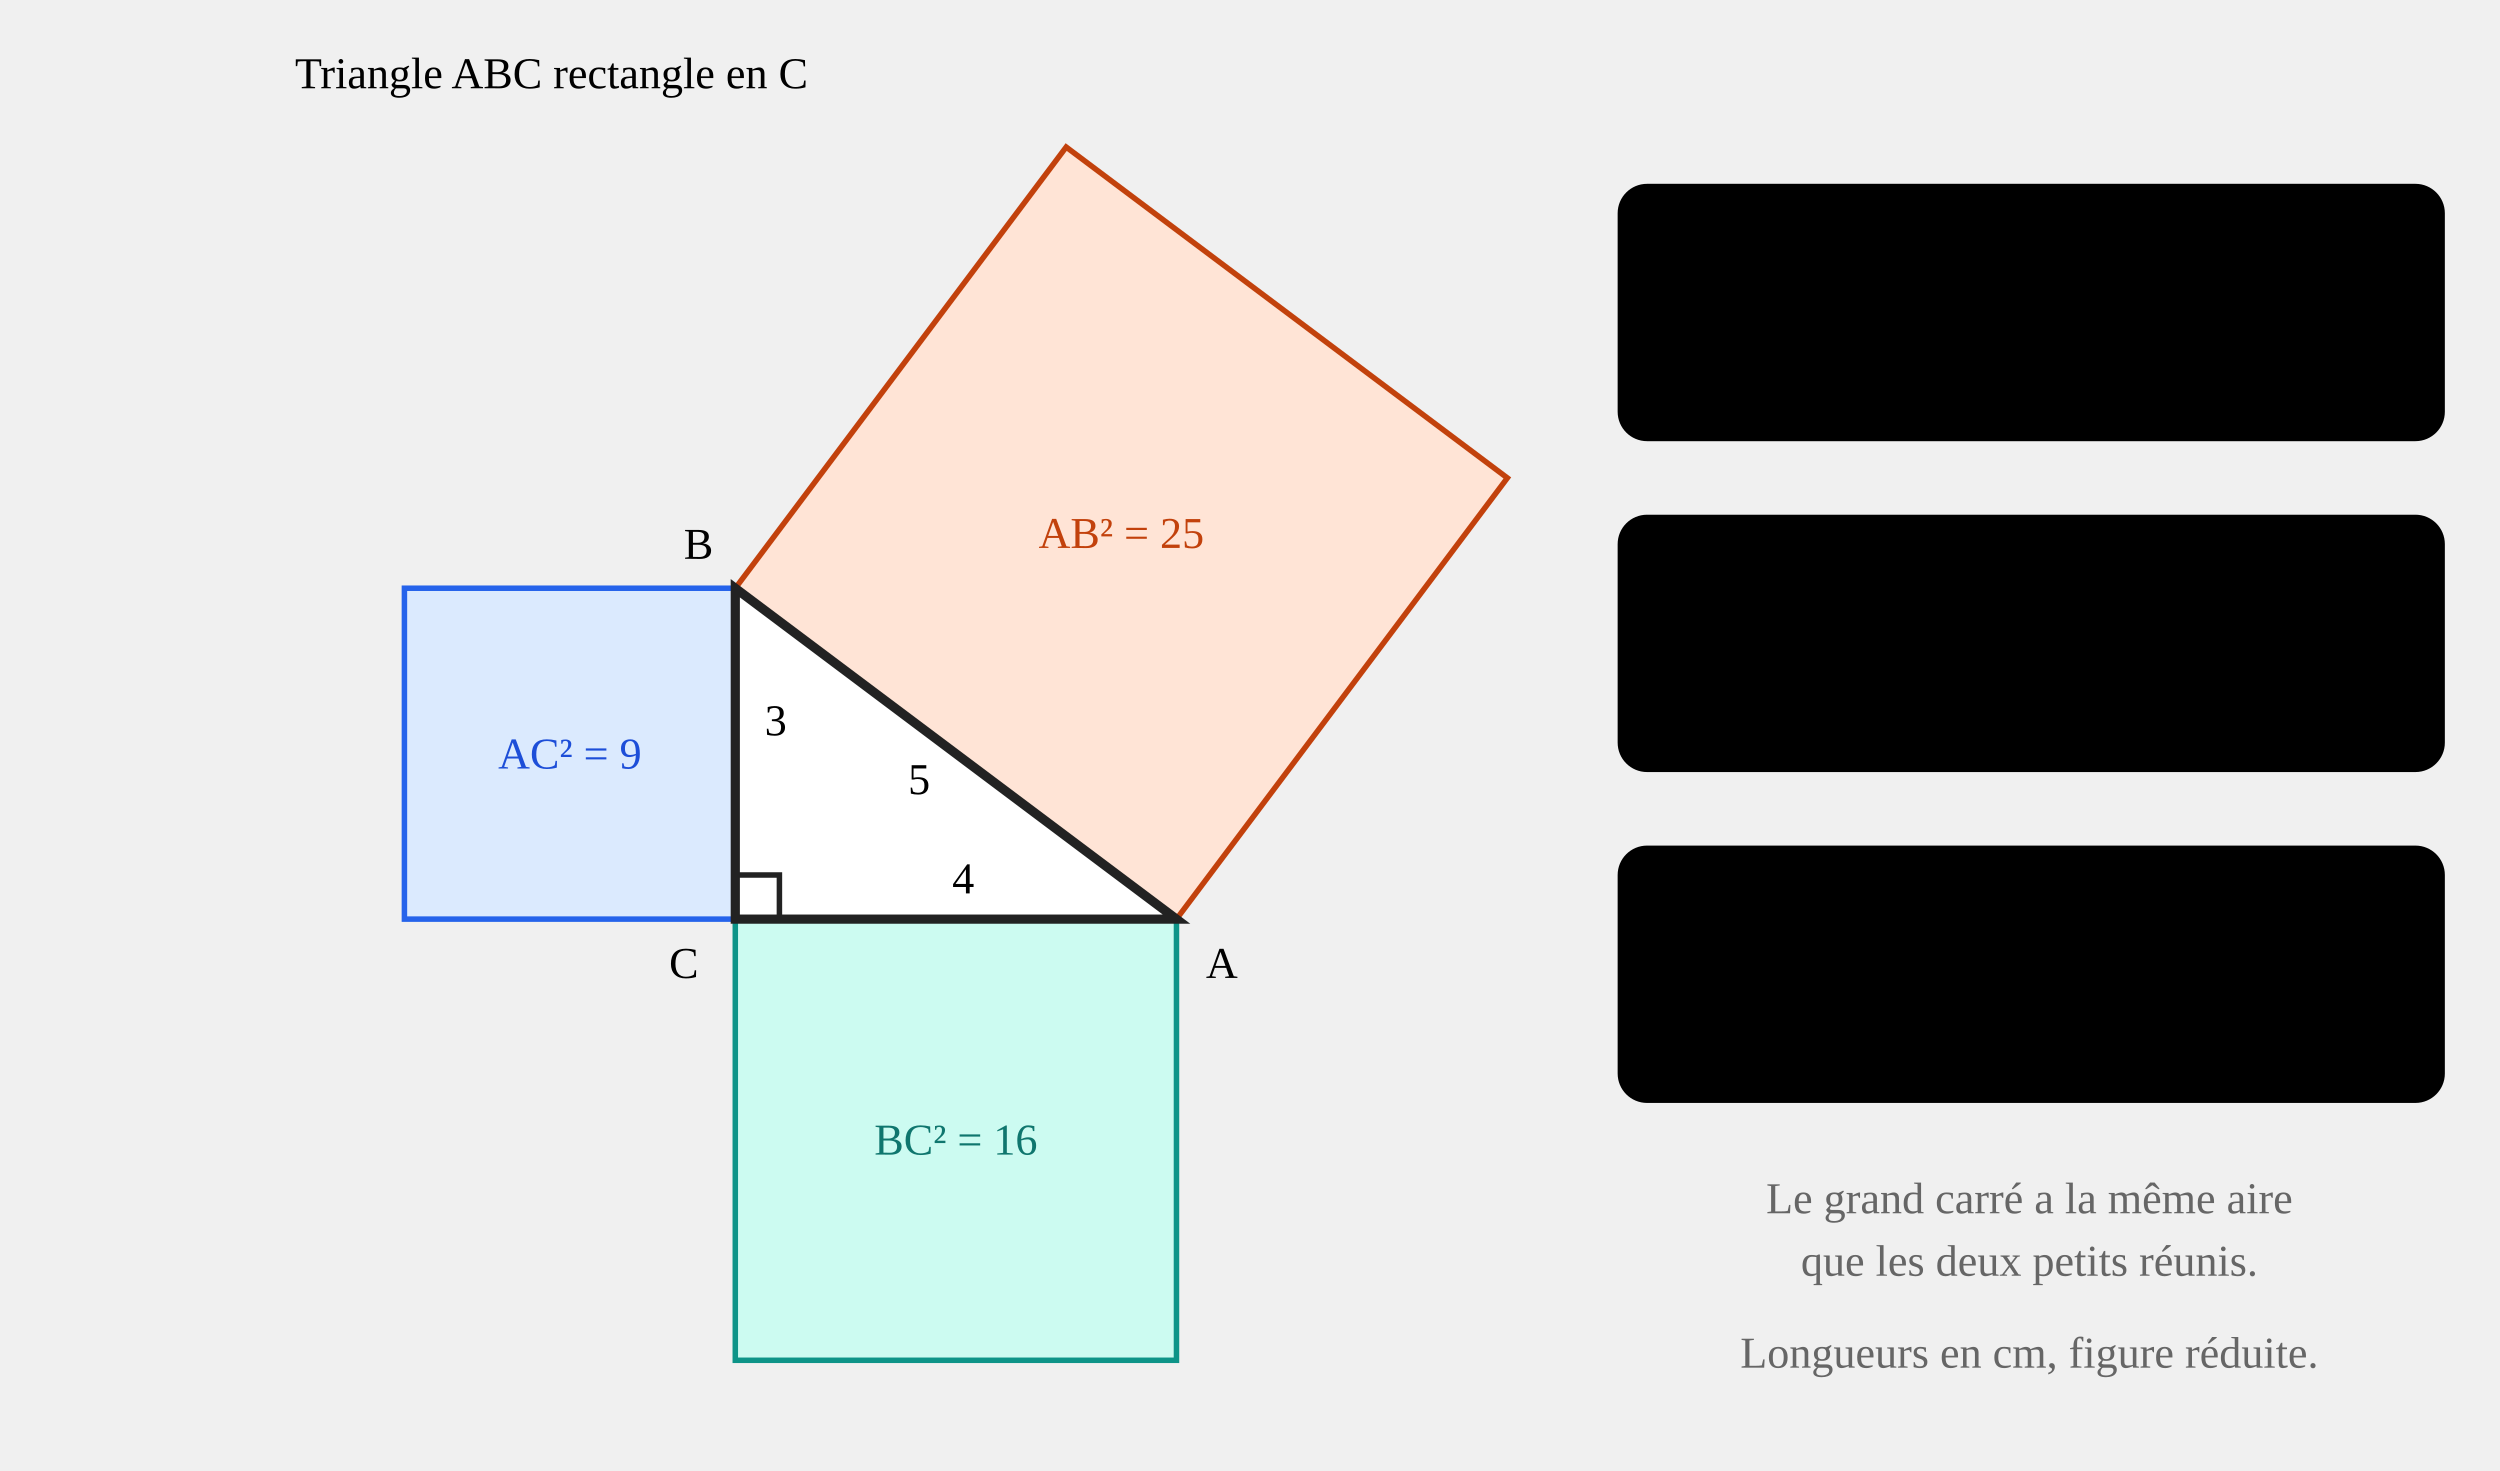
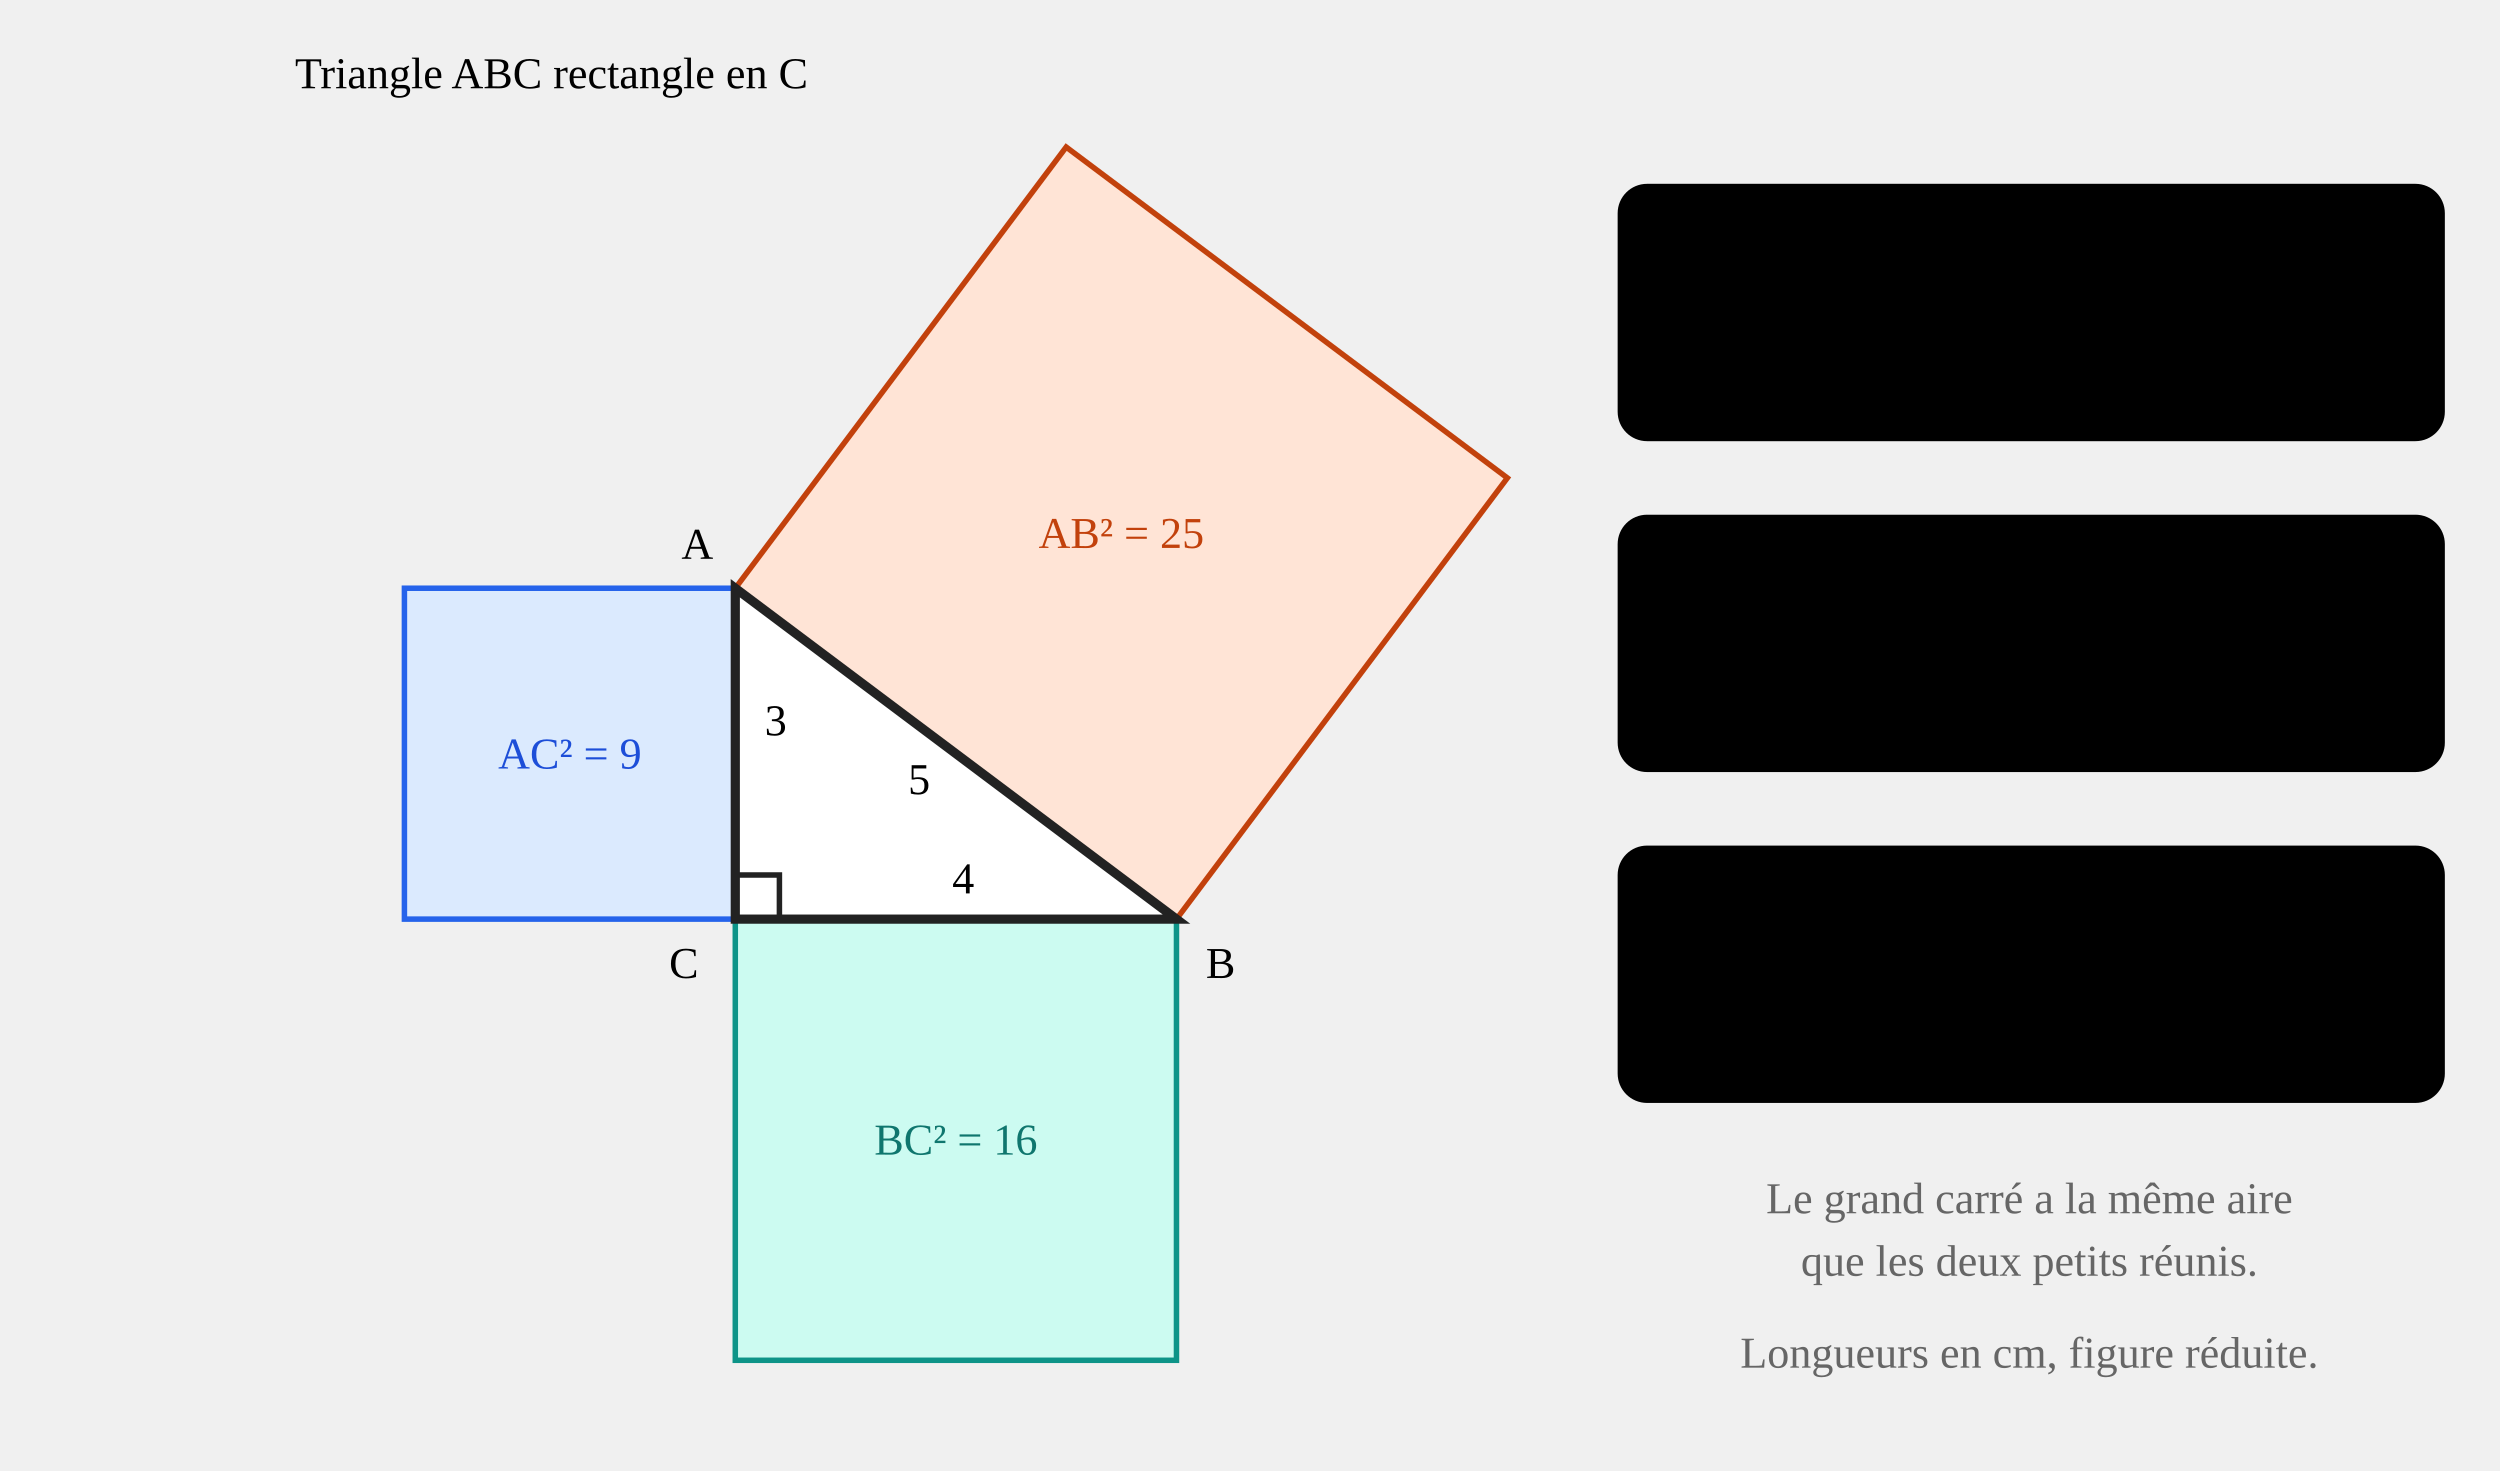
<svg xmlns="http://www.w3.org/2000/svg" width="100%" viewBox="0 0 680 400">
  <text class="th" x="150" y="24" text-anchor="middle">Triangle ABC rectangle en C</text>
  <polygon points="110,160 200,160 200,250 110,250" fill="#dbeafe" stroke="#2563eb" stroke-width="1.5" />
  <polygon points="200,250 320,250 320,370 200,370" fill="#ccfbf1" stroke="#0d9488" stroke-width="1.5" />
  <polygon points="200,160 320,250 410,130 290,40" fill="#ffe4d6" stroke="#c2410c" stroke-width="1.5" />
  <polygon points="200,160 200,250 320,250" fill="#ffffff" stroke="#222" stroke-width="2.5" />
  <path d="M200 238 L212 238 L212 250" fill="none" stroke="#222" stroke-width="1.5" />
  <text class="t" x="155" y="205" text-anchor="middle" dominant-baseline="central" fill="#1d4ed8">AC² = 9</text>
  <text class="t" x="260" y="310" text-anchor="middle" dominant-baseline="central" fill="#0f766e">BC² = 16</text>
  <text class="t" x="305" y="145" text-anchor="middle" dominant-baseline="central" fill="#c2410c">AB² = 25</text>
  <text class="ts" x="208" y="200" text-anchor="start">3</text>
  <text class="ts" x="262" y="243" text-anchor="middle">4</text>
  <text class="ts" x="250" y="216" text-anchor="middle">5</text>
  <text class="t" x="190" y="266" text-anchor="end">C</text>
-   <text class="t" x="194" y="152" text-anchor="end">B</text>
-   <text class="t" x="328" y="266" text-anchor="start">A</text>
+   <text class="t" x="194" y="152" text-anchor="end">A</text>
+   <text class="t" x="328" y="266" text-anchor="start">B</text>
  <g class="node c-coral">
    <rect x="440" y="50" width="225" height="70" rx="8" stroke-width="0.5" />
    <text class="th" x="552" y="71" text-anchor="middle" dominant-baseline="central">Hypoténuse [AB]</text>
    <text class="ts" x="552" y="91" text-anchor="middle" dominant-baseline="central">en face de l'angle droit,</text>
    <text class="ts" x="552" y="107" text-anchor="middle" dominant-baseline="central">c'est le plus long côté</text>
  </g>
  <g class="node c-green">
    <rect x="440" y="140" width="225" height="70" rx="8" stroke-width="0.5" />
    <text class="th" x="552" y="161" text-anchor="middle" dominant-baseline="central">AB² = AC² + BC²</text>
    <text class="ts" x="552" y="183" text-anchor="middle" dominant-baseline="central">25 = 9 + 16, donc AB = √25 = 5</text>
  </g>
  <g class="node c-gray">
    <rect x="440" y="230" width="225" height="70" rx="8" stroke-width="0.5" />
    <text class="th" x="552" y="251" text-anchor="middle" dominant-baseline="central">Côté de l'angle droit ?</text>
    <text class="ts" x="552" y="271" text-anchor="middle" dominant-baseline="central">on soustrait : BC² = AB² − AC²</text>
    <text class="ts" x="552" y="287" text-anchor="middle" dominant-baseline="central">BC² = 25 − 9 = 16, BC = 4</text>
  </g>
  <text class="ts" x="552" y="330" text-anchor="middle" fill="#666">Le grand carré a la même aire</text>
  <text class="ts" x="552" y="347" text-anchor="middle" fill="#666">que les deux petits réunis.</text>
  <text class="ts" x="552" y="372" text-anchor="middle" fill="#666">Longueurs en cm, figure réduite.</text>
</svg>
